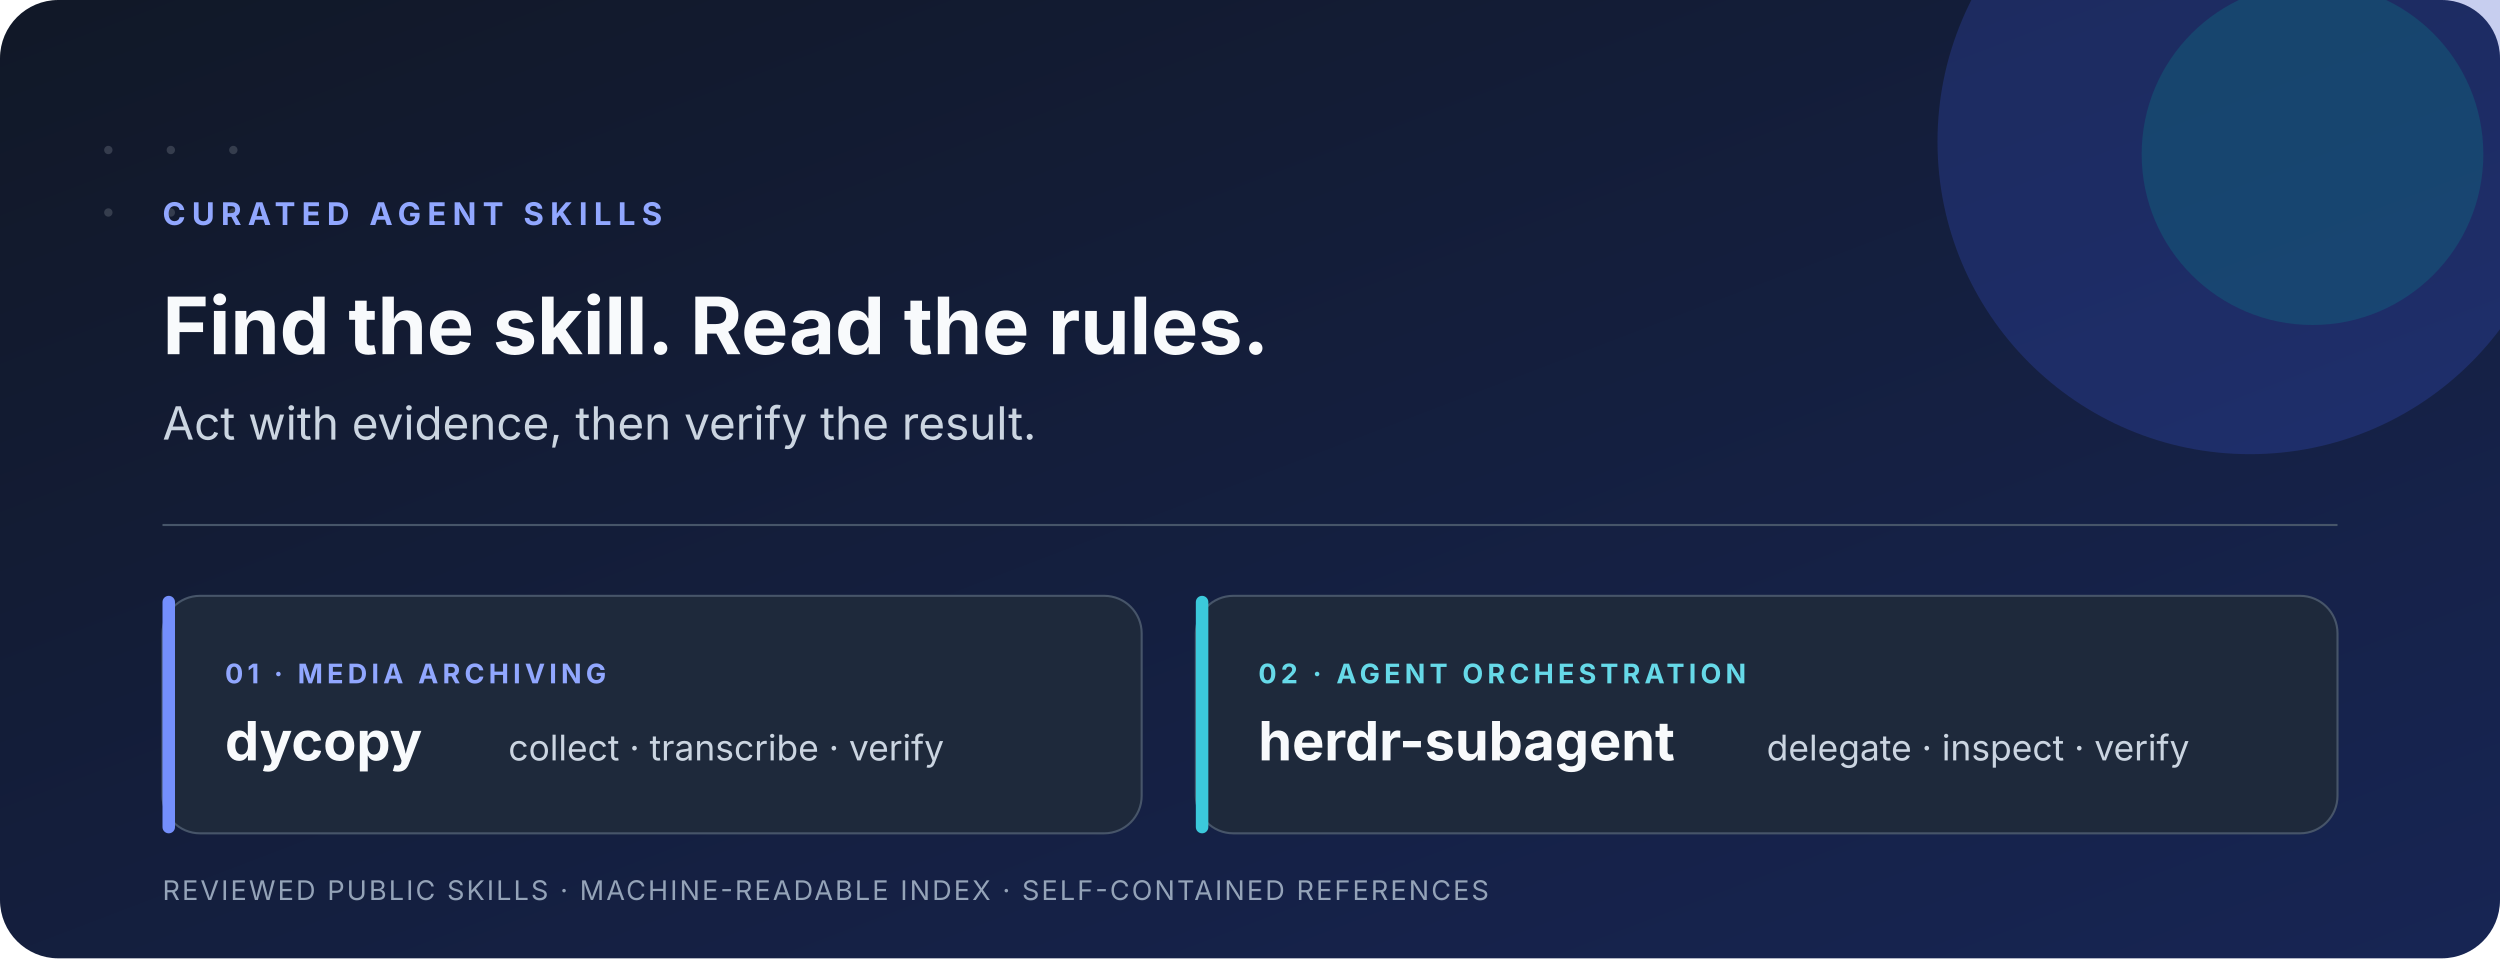
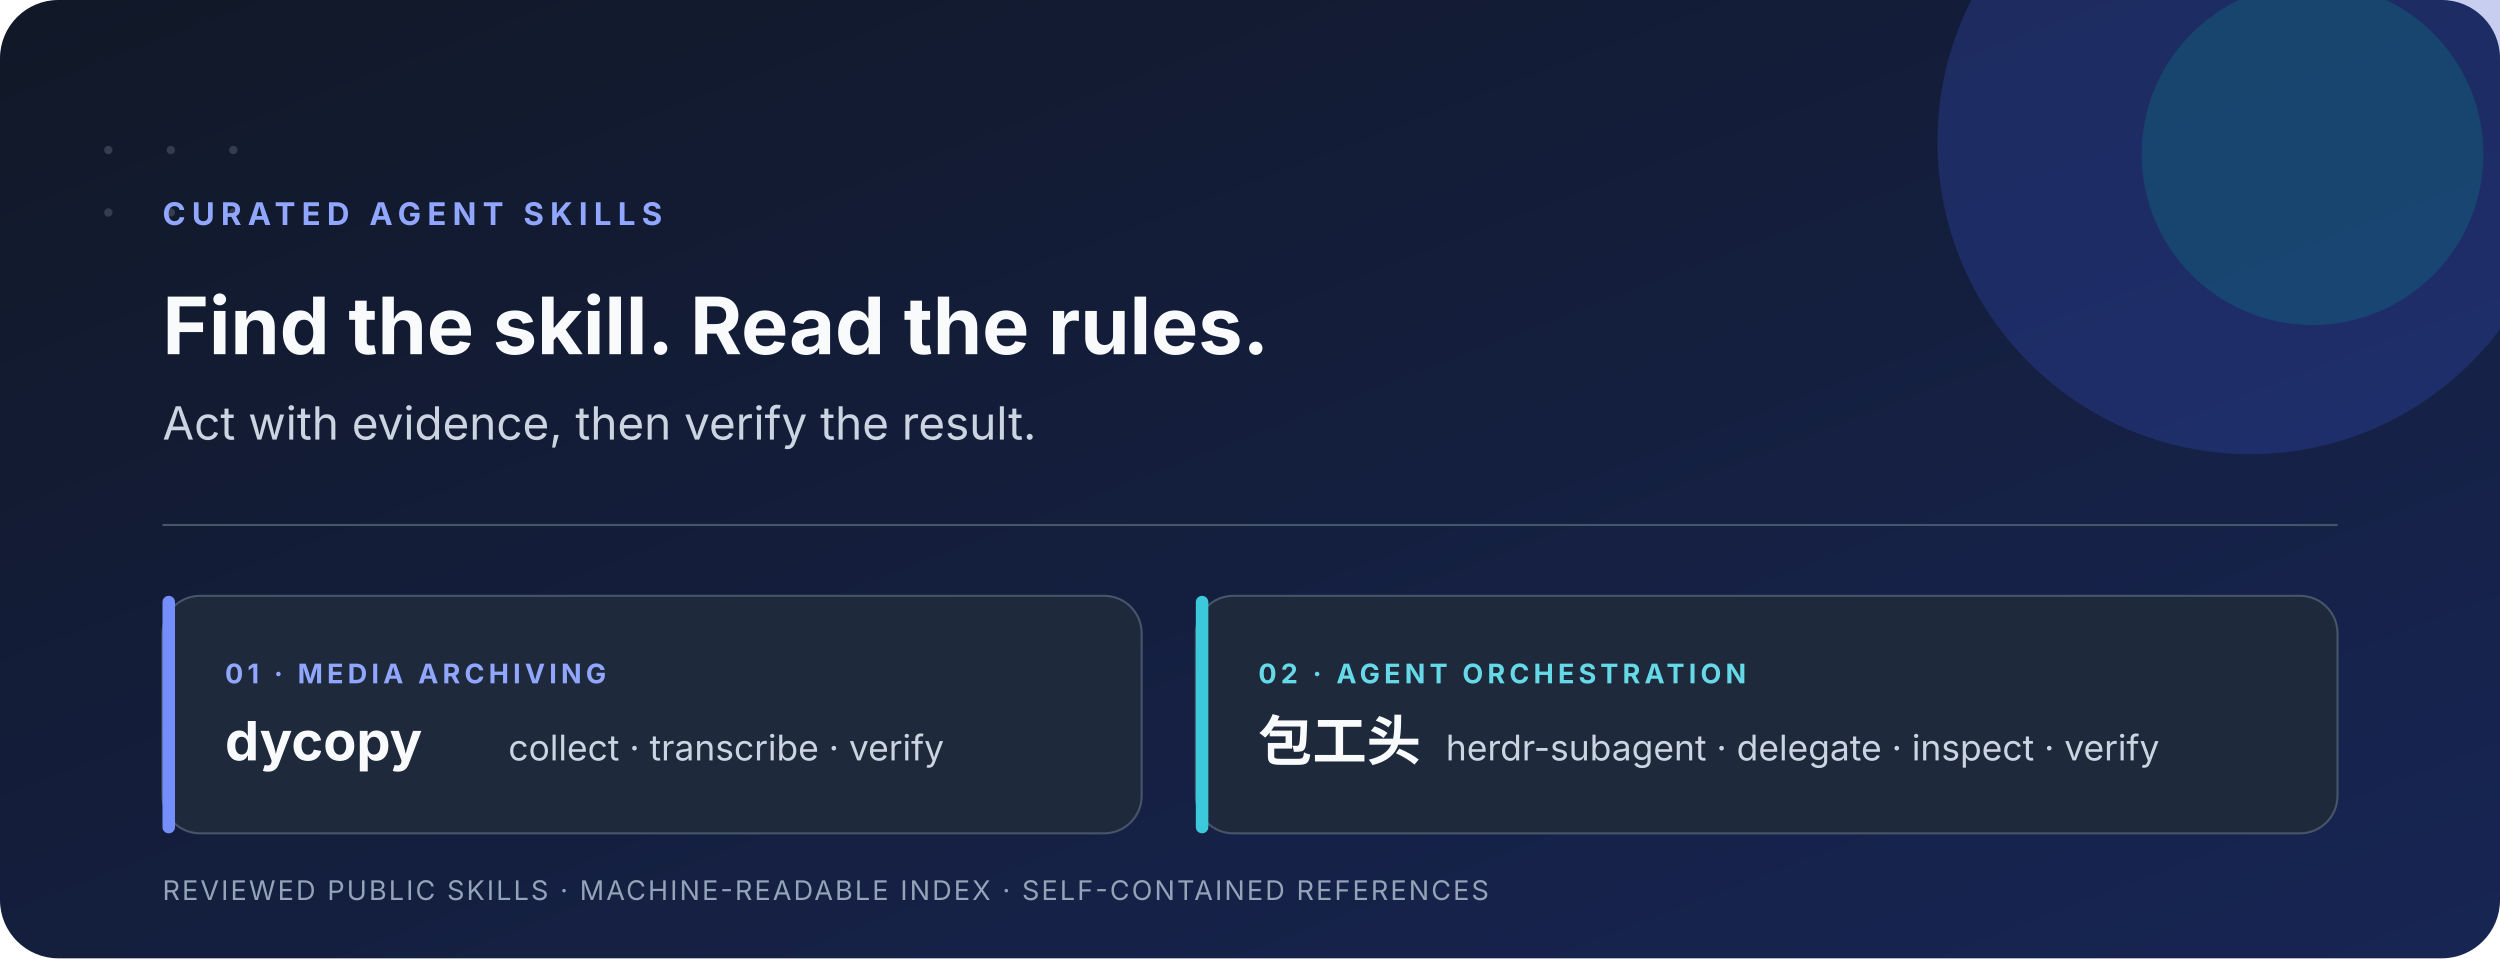
<svg xmlns="http://www.w3.org/2000/svg" viewBox="0 0 1200 460" role="img" aria-labelledby="title desc">
  <defs>
    <linearGradient id="bg" x1="0" y1="0" x2="1" y2="1">
      <stop offset="0" stop-color="#111827" />
      <stop offset="1" stop-color="#172554" />
    </linearGradient>
  </defs>
  <rect width="1200" height="460" rx="28" fill="url(#bg)" />
  <circle cx="1080" cy="68" r="150" fill="#364fc7" opacity=".28" />
  <circle cx="1110" cy="74" r="82" fill="#0b7285" opacity=".35" />
  <g fill="#e2e8f0" opacity=".17">
    <circle cx="52" cy="72" r="2" />
    <circle cx="82" cy="72" r="2" />
    <circle cx="112" cy="72" r="2" />
    <circle cx="52" cy="102" r="2" />
    <circle cx="82" cy="102" r="2" />
    <circle cx="112" cy="102" r="2" />
  </g>
  <text x="78" y="108" fill="#91a7ff" font-family="Inter, Segoe UI, sans-serif" font-size="15" font-weight="700" letter-spacing="3">CURATED AGENT SKILLS</text>
  <text x="78" y="170" fill="#f8fafc" font-family="Inter, Segoe UI, sans-serif" font-size="38" font-weight="700">Find the skill. Read the rules.</text>
  <text x="78" y="211" fill="#cbd5e1" font-family="Inter, Segoe UI, sans-serif" font-size="22">Act with evidence, then verify the result.</text>
  <path d="M78 252H1122" stroke="#475569" stroke-width="1" />
  <g font-family="Inter, Segoe UI, sans-serif">
    <rect x="78" y="286" width="470" height="114" rx="18" fill="#1e293b" stroke="#475569" />
    <rect x="78" y="286" width="6" height="114" rx="3" fill="#748ffc" />
    <text x="108" y="328" fill="#91a7ff" font-size="13" font-weight="700" letter-spacing="2">01 · MEDIA ARCHIVING</text>
    <text x="108" y="365" fill="#f8fafc" font-size="26" font-weight="700">dycopy</text>
    <text x="244" y="365" fill="#cbd5e1" font-size="17">collect · transcribe · verify</text>
    <rect x="574" y="286" width="548" height="114" rx="18" fill="#1e293b" stroke="#475569" />
    <rect x="574" y="286" width="6" height="114" rx="3" fill="#3bc9db" />
    <text x="604" y="328" fill="#66d9e8" font-size="13" font-weight="700" letter-spacing="2">02 · AGENT ORCHESTRATION</text>
-     <text x="604" y="365" fill="#f8fafc" font-size="26" font-weight="700">herdr-subagent</text>
-     <text x="848" y="365" fill="#cbd5e1" font-size="17">delegate · inspect · verify</text>
+     <text x="604" y="365" fill="#f8fafc" font-size="26" font-weight="700">包工头</text>
+     <text x="694" y="365" fill="#cbd5e1" font-size="17">herdr-subagent · delegate · inspect · verify</text>
  </g>
  <text x="78" y="432" fill="#94a3b8" font-family="Inter, Segoe UI, sans-serif" font-size="13" letter-spacing="1">REVIEWED PUBLIC SKILLS · MACHINE-READABLE INDEX · SELF-CONTAINED REFERENCES</text>
</svg>
